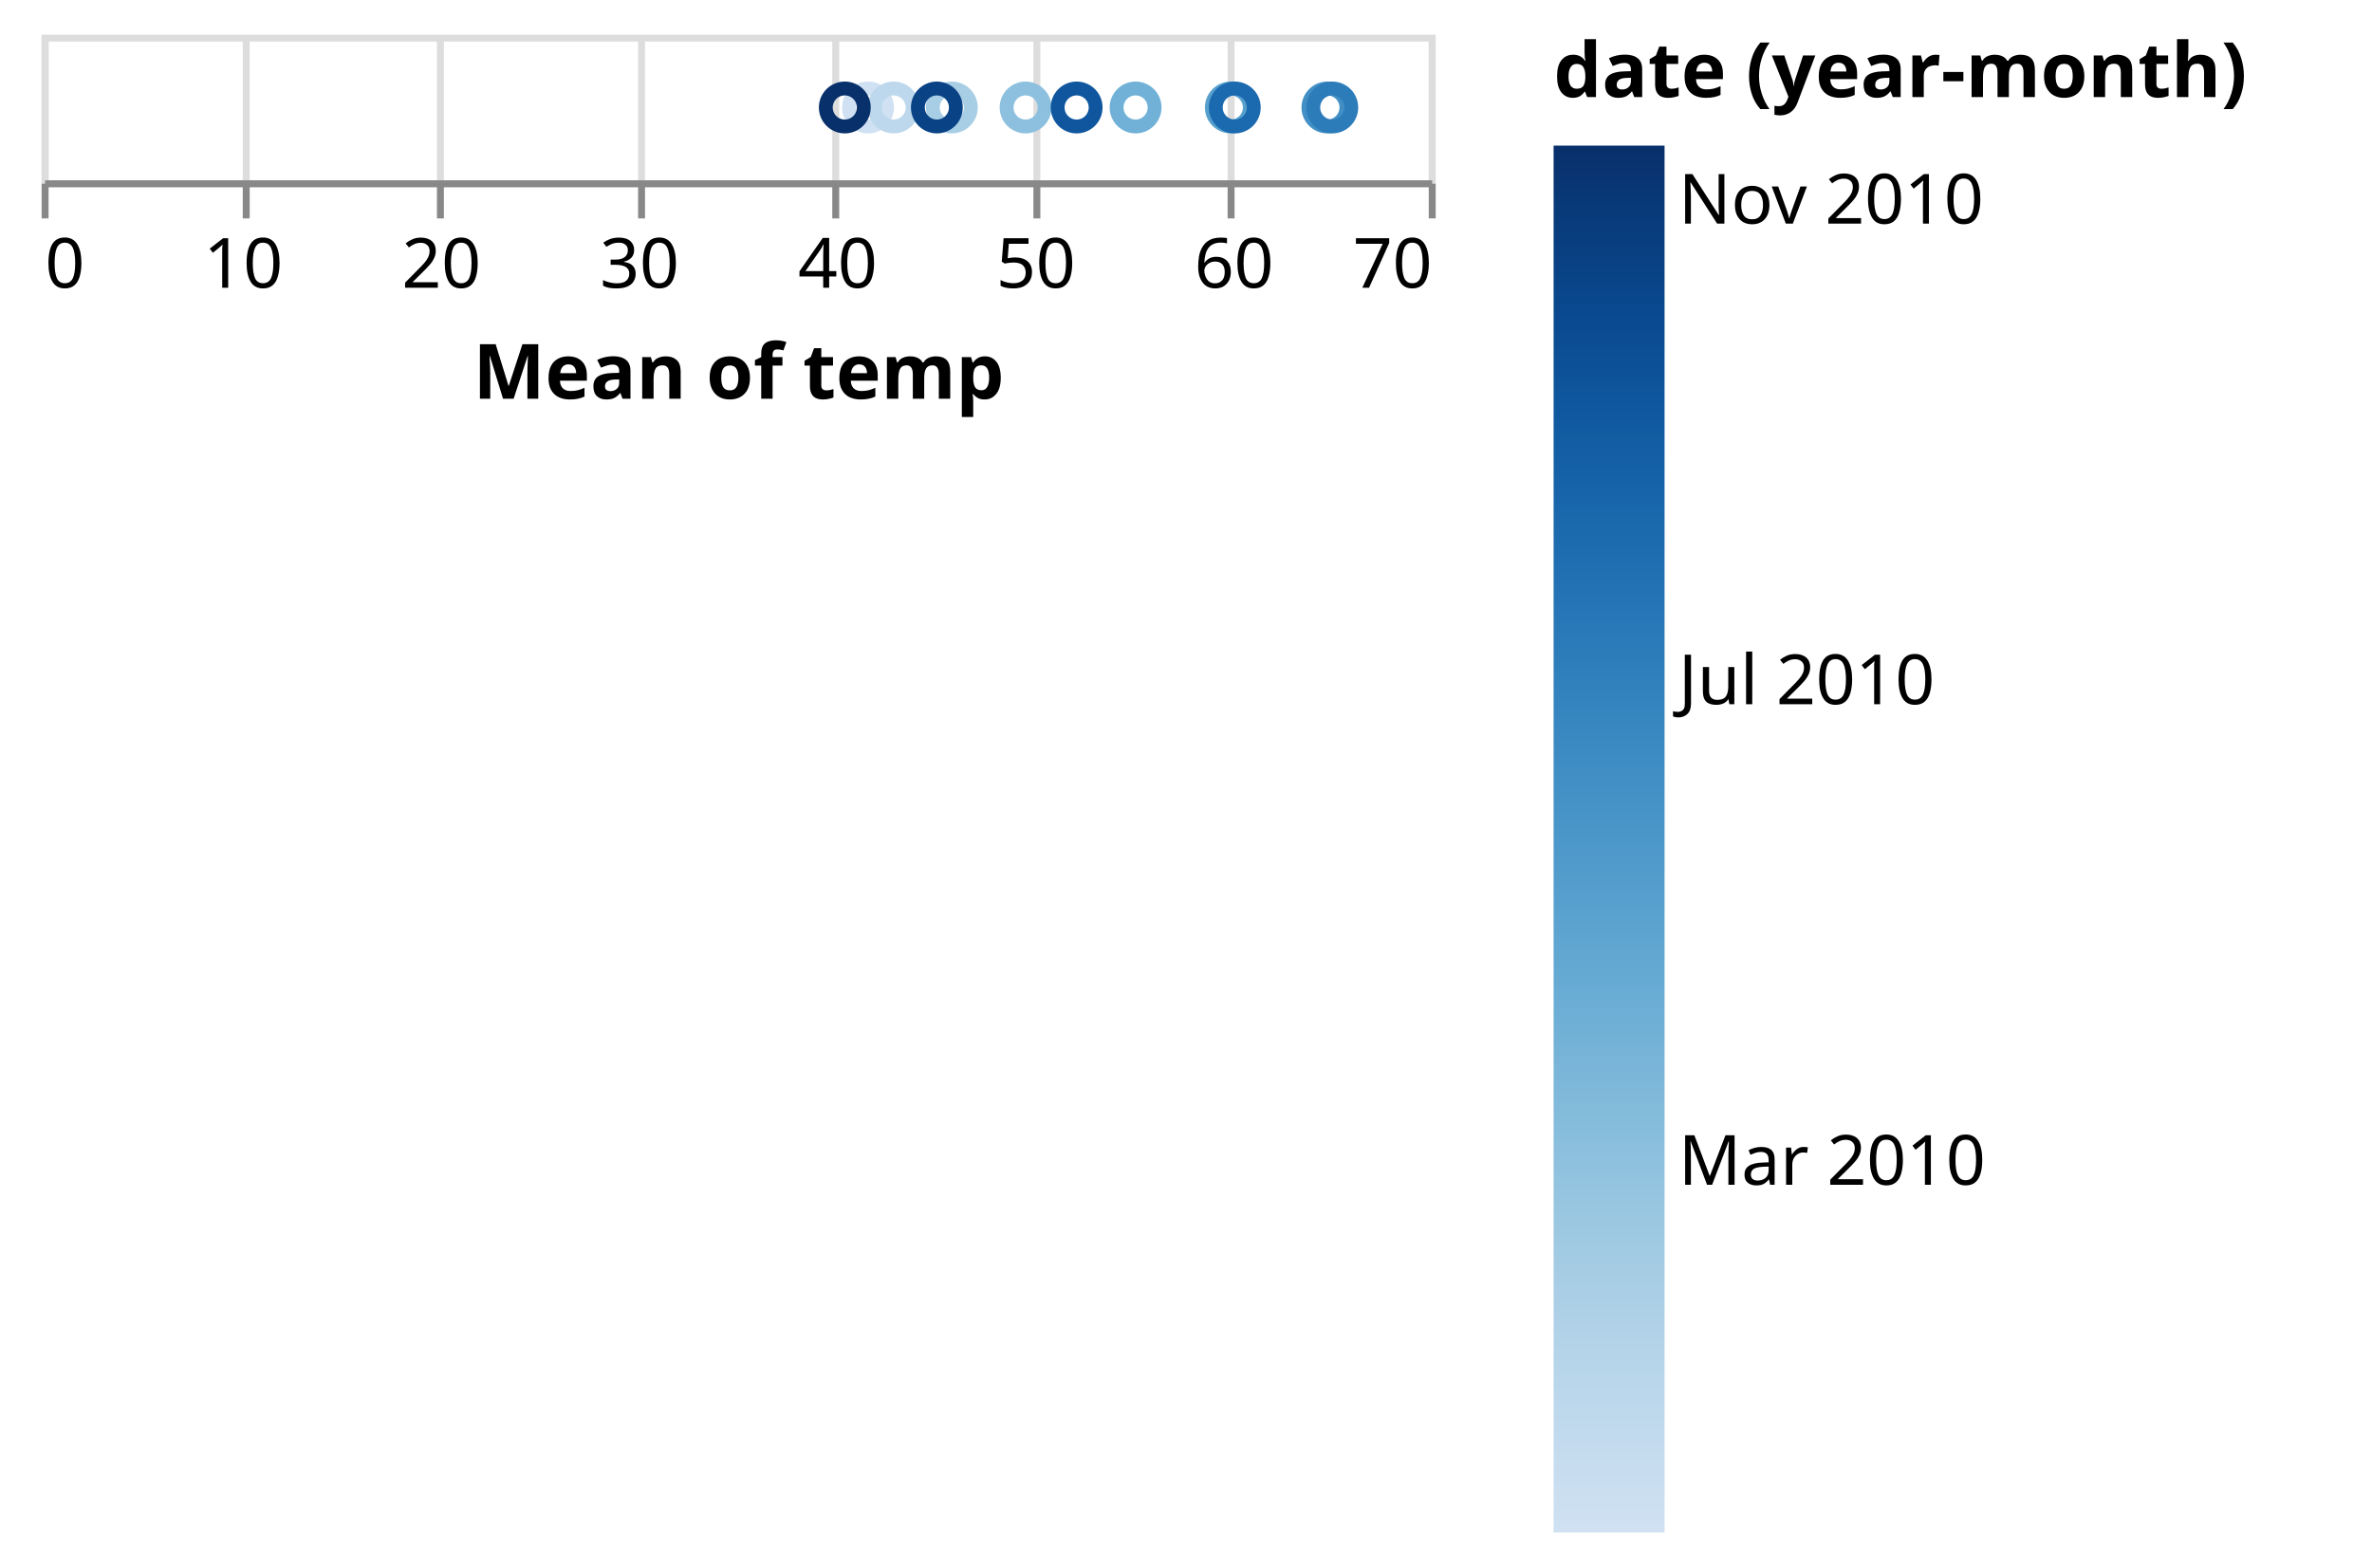
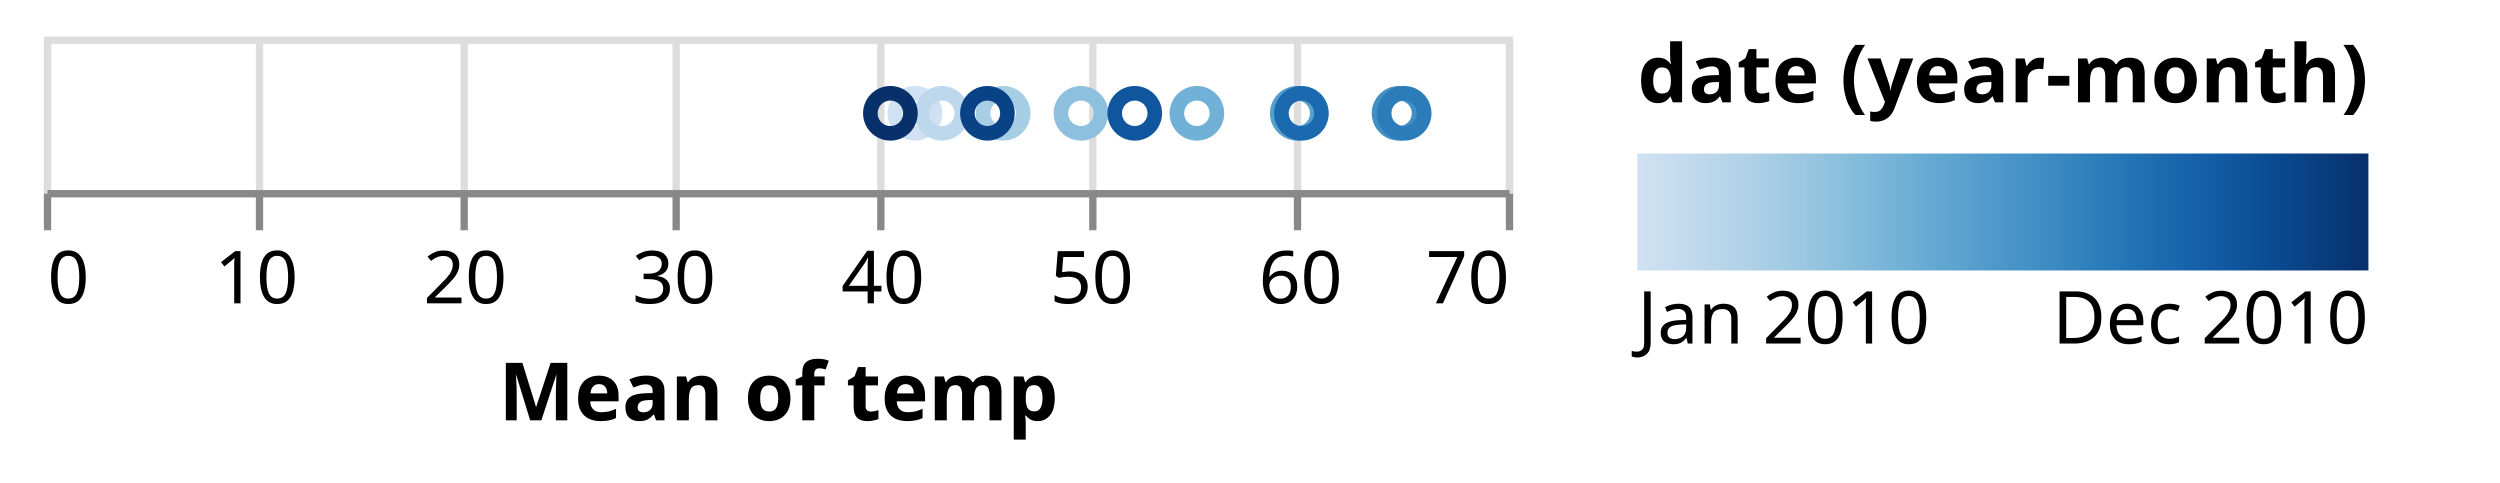
- <svg xmlns="http://www.w3.org/2000/svg" class="marks" width="342" height="226" viewBox="0 0 342 226" version="1.1">
+ <svg xmlns="http://www.w3.org/2000/svg" class="marks" width="342" height="66" viewBox="0 0 342 66" version="1.1">
  <defs>
-     <linearGradient id="gradient_0" x1="0" x2="0" y1="1" y2="0">
+     <linearGradient id="gradient_0" x1="0" x2="1" y1="0" y2="0">
      <stop offset="0" stop-color="rgb(207, 225, 242)" />
      <stop offset="0.058" stop-color="rgb(196, 219, 238)" />
      <stop offset="0.127" stop-color="rgb(181, 212, 233)" />
      <stop offset="0.196" stop-color="rgb(163, 203, 227)" />
      <stop offset="0.266" stop-color="rgb(142, 193, 222)" />
      <stop offset="0.335" stop-color="rgb(121, 181, 216)" />
      <stop offset="0.404" stop-color="rgb(100, 169, 211)" />
      <stop offset="0.474" stop-color="rgb(82, 156, 204)" />
      <stop offset="0.543" stop-color="rgb(65, 143, 197)" />
      <stop offset="0.612" stop-color="rgb(49, 129, 189)" />
      <stop offset="0.682" stop-color="rgb(35, 114, 180)" />
      <stop offset="0.751" stop-color="rgb(23, 100, 170)" />
      <stop offset="0.82" stop-color="rgb(14, 86, 157)" />
      <stop offset="0.889" stop-color="rgb(9, 71, 140)" />
      <stop offset="0.959" stop-color="rgb(8, 57, 120)" />
      <stop offset="1" stop-color="rgb(8, 48, 107)" />
    </linearGradient>
  </defs>
  <g transform="translate(6,5)">
    <g class="mark-group role-frame root">
      <g transform="translate(0,0)">
        <path class="background" d="M0.5,0.5h200v21h-200Z" style="fill: none; stroke: #ddd;" />
        <g>
          <g class="mark-group role-axis">
            <g transform="translate(0.5,21.5)">
              <path class="background" d="M0,0h0v0h0Z" style="pointer-events: none; fill: none;" />
              <g>
                <g class="mark-rule role-axis-grid" style="pointer-events: none;">
                  <line transform="translate(0,0)" x2="0" y2="-21" style="fill: none; stroke: #ddd; stroke-width: 1; opacity: 1;" />
                  <line transform="translate(29,0)" x2="0" y2="-21" style="fill: none; stroke: #ddd; stroke-width: 1; opacity: 1;" />
                  <line transform="translate(57,0)" x2="0" y2="-21" style="fill: none; stroke: #ddd; stroke-width: 1; opacity: 1;" />
                  <line transform="translate(86,0)" x2="0" y2="-21" style="fill: none; stroke: #ddd; stroke-width: 1; opacity: 1;" />
                  <line transform="translate(114,0)" x2="0" y2="-21" style="fill: none; stroke: #ddd; stroke-width: 1; opacity: 1;" />
                  <line transform="translate(143,0)" x2="0" y2="-21" style="fill: none; stroke: #ddd; stroke-width: 1; opacity: 1;" />
                  <line transform="translate(171,0)" x2="0" y2="-21" style="fill: none; stroke: #ddd; stroke-width: 1; opacity: 1;" />
                  <line transform="translate(200,0)" x2="0" y2="-21" style="fill: none; stroke: #ddd; stroke-width: 1; opacity: 1;" />
                </g>
              </g>
            </g>
          </g>
          <g class="mark-symbol role-mark marks">
            <path transform="translate(119.1544,10.5)" d="M2.739,0A2.739,2.739,0,1,1,-2.739,0A2.739,2.739,0,1,1,2.739,0" style="fill: none; stroke: rgb(207, 225, 242); stroke-width: 2;" />
            <path transform="translate(122.8457,10.5)" d="M2.739,0A2.739,2.739,0,1,1,-2.739,0A2.739,2.739,0,1,1,2.739,0" style="fill: none; stroke: rgb(189, 216, 236); stroke-width: 2;" />
            <path transform="translate(131.2375,10.5)" d="M2.739,0A2.739,2.739,0,1,1,-2.739,0A2.739,2.739,0,1,1,2.739,0" style="fill: none; stroke: rgb(168, 206, 229); stroke-width: 2;" />
            <path transform="translate(141.8742,10.5)" d="M2.739,0A2.739,2.739,0,1,1,-2.739,0A2.739,2.739,0,1,1,2.739,0" style="fill: none; stroke: rgb(141, 192, 222); stroke-width: 2;" />
            <path transform="translate(157.7323,10.5)" d="M2.739,0A2.739,2.739,0,1,1,-2.739,0A2.739,2.739,0,1,1,2.739,0" style="fill: none; stroke: rgb(113, 177, 215); stroke-width: 2;" />
            <path transform="translate(171.4623,10.5)" d="M2.739,0A2.739,2.739,0,1,1,-2.739,0A2.739,2.739,0,1,1,2.739,0" style="fill: none; stroke: rgb(87, 160, 206); stroke-width: 2;" />
            <path transform="translate(185.3932,10.5)" d="M2.739,0A2.739,2.739,0,1,1,-2.739,0A2.739,2.739,0,1,1,2.739,0" style="fill: none; stroke: rgb(65, 143, 197); stroke-width: 2;" />
            <path transform="translate(186.0891,10.5)" d="M2.739,0A2.739,2.739,0,1,1,-2.739,0A2.739,2.739,0,1,1,2.739,0" style="fill: none; stroke: rgb(45, 124, 186); stroke-width: 2;" />
            <path transform="translate(172.0321,10.5)" d="M2.739,0A2.739,2.739,0,1,1,-2.739,0A2.739,2.739,0,1,1,2.739,0" style="fill: none; stroke: rgb(27, 105, 174); stroke-width: 2;" />
            <path transform="translate(149.2331,10.5)" d="M2.739,0A2.739,2.739,0,1,1,-2.739,0A2.739,2.739,0,1,1,2.739,0" style="fill: none; stroke: rgb(15, 86, 158); stroke-width: 2;" />
            <path transform="translate(129.0782,10.5)" d="M2.739,0A2.739,2.739,0,1,1,-2.739,0A2.739,2.739,0,1,1,2.739,0" style="fill: none; stroke: rgb(9, 67, 134); stroke-width: 2;" />
            <path transform="translate(115.8053,10.5)" d="M2.739,0A2.739,2.739,0,1,1,-2.739,0A2.739,2.739,0,1,1,2.739,0" style="fill: none; stroke: rgb(8, 48, 107); stroke-width: 2;" />
          </g>
          <g class="mark-group role-legend">
            <g transform="translate(218,0)">
-               <path class="background" d="M0,0h113v216h-113Z" style="pointer-events: none; fill: none;" />
+               <path class="background" d="M0,0h113v45h-113Z" style="pointer-events: none; fill: none;" />
              <g>
                <g class="mark-group role-legend-entry">
                  <g transform="translate(0,16)">
                    <path class="background" d="M0,0h0v0h0Z" style="pointer-events: none; fill: none;" />
                    <g>
                      <g class="mark-rect role-legend-gradient" style="pointer-events: none;">
-                         <path d="M0,0h16v200h-16Z" style="fill: url(#gradient_0); stroke: #ddd; stroke-width: 0; opacity: 1;" />
+                         <path d="M0,0h100v16h-100Z" style="fill: url(#gradient_0); stroke: #ddd; stroke-width: 0; opacity: 1;" />
                      </g>
                      <g class="mark-text role-legend-label" style="pointer-events: none;">
-                         <text text-anchor="start" transform="translate(18,149.8618)" style="font-family: sans-serif; font-size: 10px; fill: #000; opacity: 1;">Mar 2010</text>
-                         <text text-anchor="start" transform="translate(18,80.556)" style="font-family: sans-serif; font-size: 10px; fill: #000; opacity: 1;">Jul 2010</text>
-                         <text text-anchor="start" transform="translate(18,11.25017)" style="font-family: sans-serif; font-size: 10px; fill: #000; opacity: 1;">Nov 2010</text>
+                         <text text-anchor="start" transform="translate(0,26)" style="font-family: sans-serif; font-size: 10px; fill: #000; opacity: 1;">Jan 2010</text>
+                         <text text-anchor="end" transform="translate(100,26)" style="font-family: sans-serif; font-size: 10px; fill: #000; opacity: 1;">Dec 2010</text>
                      </g>
                    </g>
                  </g>
                </g>
                <g class="mark-text role-legend-title" style="pointer-events: none;">
                  <text text-anchor="start" transform="translate(0,9)" style="font-family: sans-serif; font-size: 11px; font-weight: bold; fill: #000; opacity: 1;">date (year-month)</text>
                </g>
              </g>
            </g>
          </g>
          <g class="mark-group role-axis">
            <g transform="translate(0.5,21.5)">
              <path class="background" d="M0,0h0v0h0Z" style="pointer-events: none; fill: none;" />
              <g>
                <g class="mark-rule role-axis-tick" style="pointer-events: none;">
                  <line transform="translate(0,0)" x2="0" y2="5" style="fill: none; stroke: #888; stroke-width: 1; opacity: 1;" />
                  <line transform="translate(29,0)" x2="0" y2="5" style="fill: none; stroke: #888; stroke-width: 1; opacity: 1;" />
                  <line transform="translate(57,0)" x2="0" y2="5" style="fill: none; stroke: #888; stroke-width: 1; opacity: 1;" />
                  <line transform="translate(86,0)" x2="0" y2="5" style="fill: none; stroke: #888; stroke-width: 1; opacity: 1;" />
                  <line transform="translate(114,0)" x2="0" y2="5" style="fill: none; stroke: #888; stroke-width: 1; opacity: 1;" />
                  <line transform="translate(143,0)" x2="0" y2="5" style="fill: none; stroke: #888; stroke-width: 1; opacity: 1;" />
                  <line transform="translate(171,0)" x2="0" y2="5" style="fill: none; stroke: #888; stroke-width: 1; opacity: 1;" />
                  <line transform="translate(200,0)" x2="0" y2="5" style="fill: none; stroke: #888; stroke-width: 1; opacity: 1;" />
                </g>
                <g class="mark-text role-axis-label" style="pointer-events: none;">
                  <text text-anchor="start" transform="translate(0,15)" style="font-family: sans-serif; font-size: 10px; fill: #000; opacity: 1;">0</text>
                  <text text-anchor="middle" transform="translate(28.57143,15)" style="font-family: sans-serif; font-size: 10px; fill: #000; opacity: 1;">10</text>
                  <text text-anchor="middle" transform="translate(57.14286,15)" style="font-family: sans-serif; font-size: 10px; fill: #000; opacity: 1;">20</text>
                  <text text-anchor="middle" transform="translate(85.71429,15)" style="font-family: sans-serif; font-size: 10px; fill: #000; opacity: 1;">30</text>
                  <text text-anchor="middle" transform="translate(114.2857,15)" style="font-family: sans-serif; font-size: 10px; fill: #000; opacity: 1;">40</text>
                  <text text-anchor="middle" transform="translate(142.8571,15)" style="font-family: sans-serif; font-size: 10px; fill: #000; opacity: 1;">50</text>
                  <text text-anchor="middle" transform="translate(171.4286,15)" style="font-family: sans-serif; font-size: 10px; fill: #000; opacity: 1;">60</text>
                  <text text-anchor="end" transform="translate(200,15)" style="font-family: sans-serif; font-size: 10px; fill: #000; opacity: 1;">70</text>
                </g>
                <g class="mark-rule role-axis-domain" style="pointer-events: none;">
                  <line transform="translate(0,0)" x2="200" y2="0" style="fill: none; stroke: #888; stroke-width: 1; opacity: 1;" />
                </g>
                <g class="mark-text role-axis-title" style="pointer-events: none;">
                  <text text-anchor="middle" transform="translate(100,31)" style="font-family: sans-serif; font-size: 11px; font-weight: bold; fill: #000; opacity: 1;">Mean of temp</text>
                </g>
              </g>
            </g>
          </g>
        </g>
      </g>
    </g>
  </g>
</svg>
